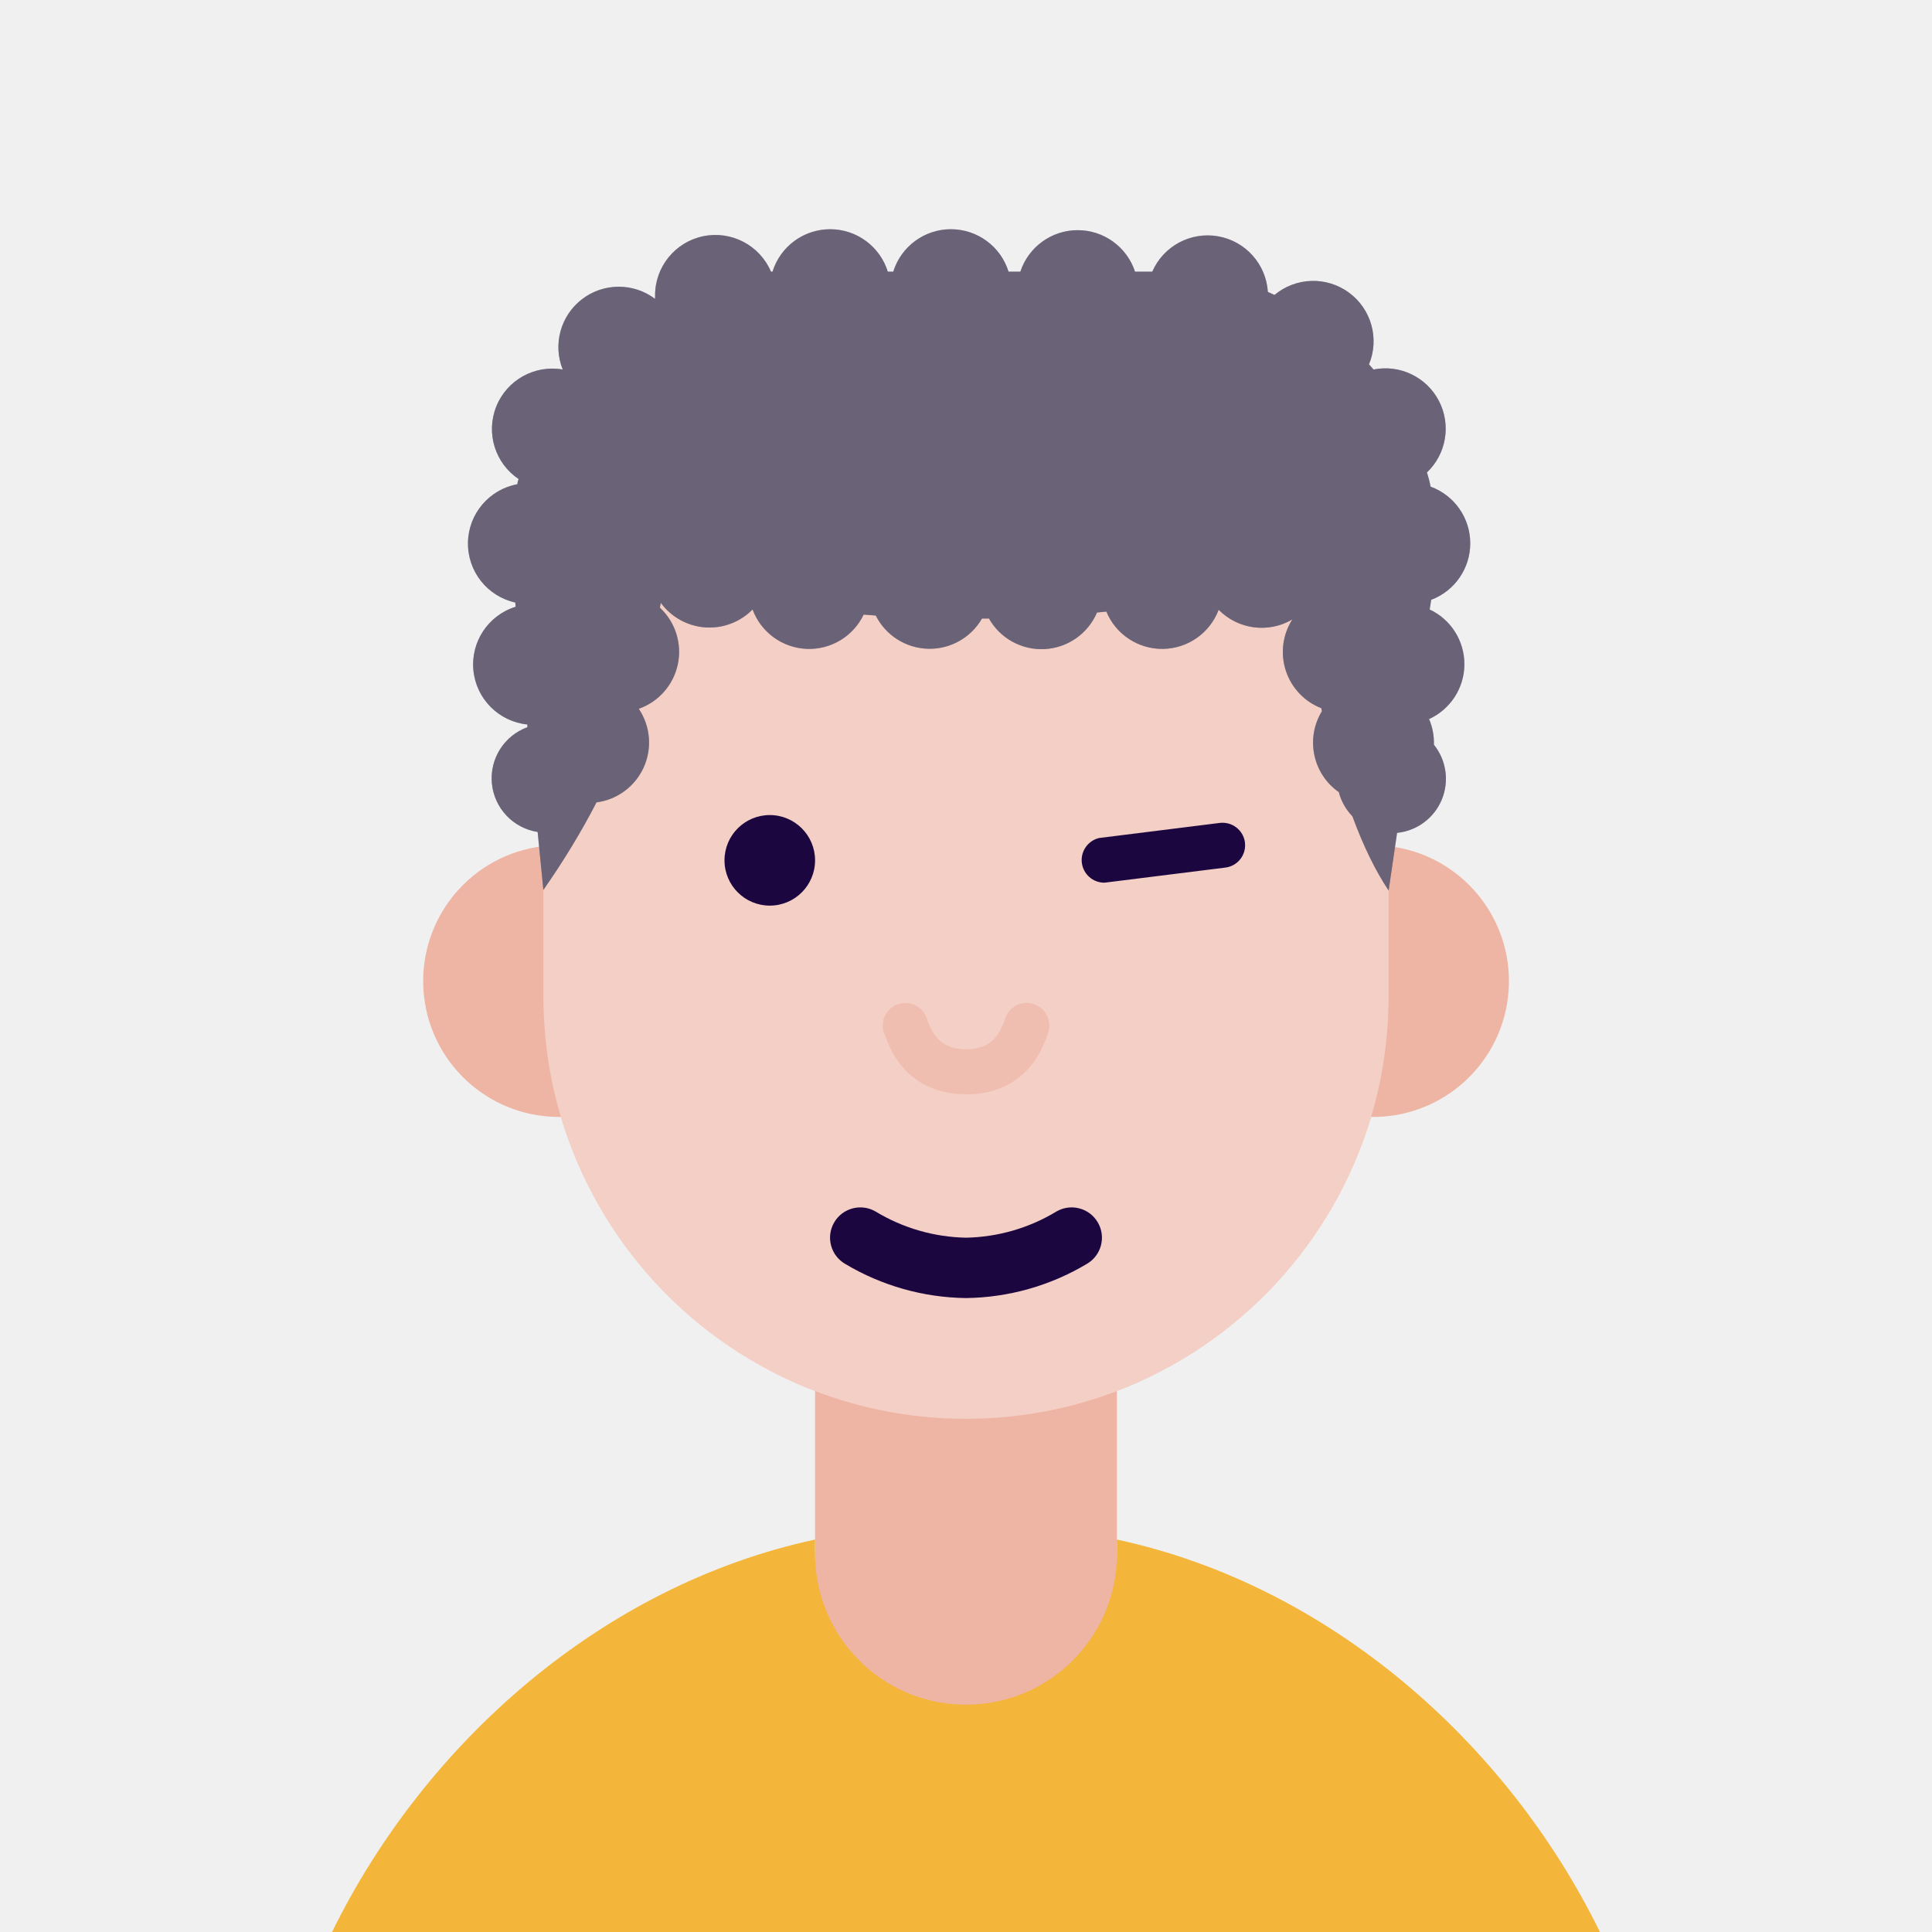
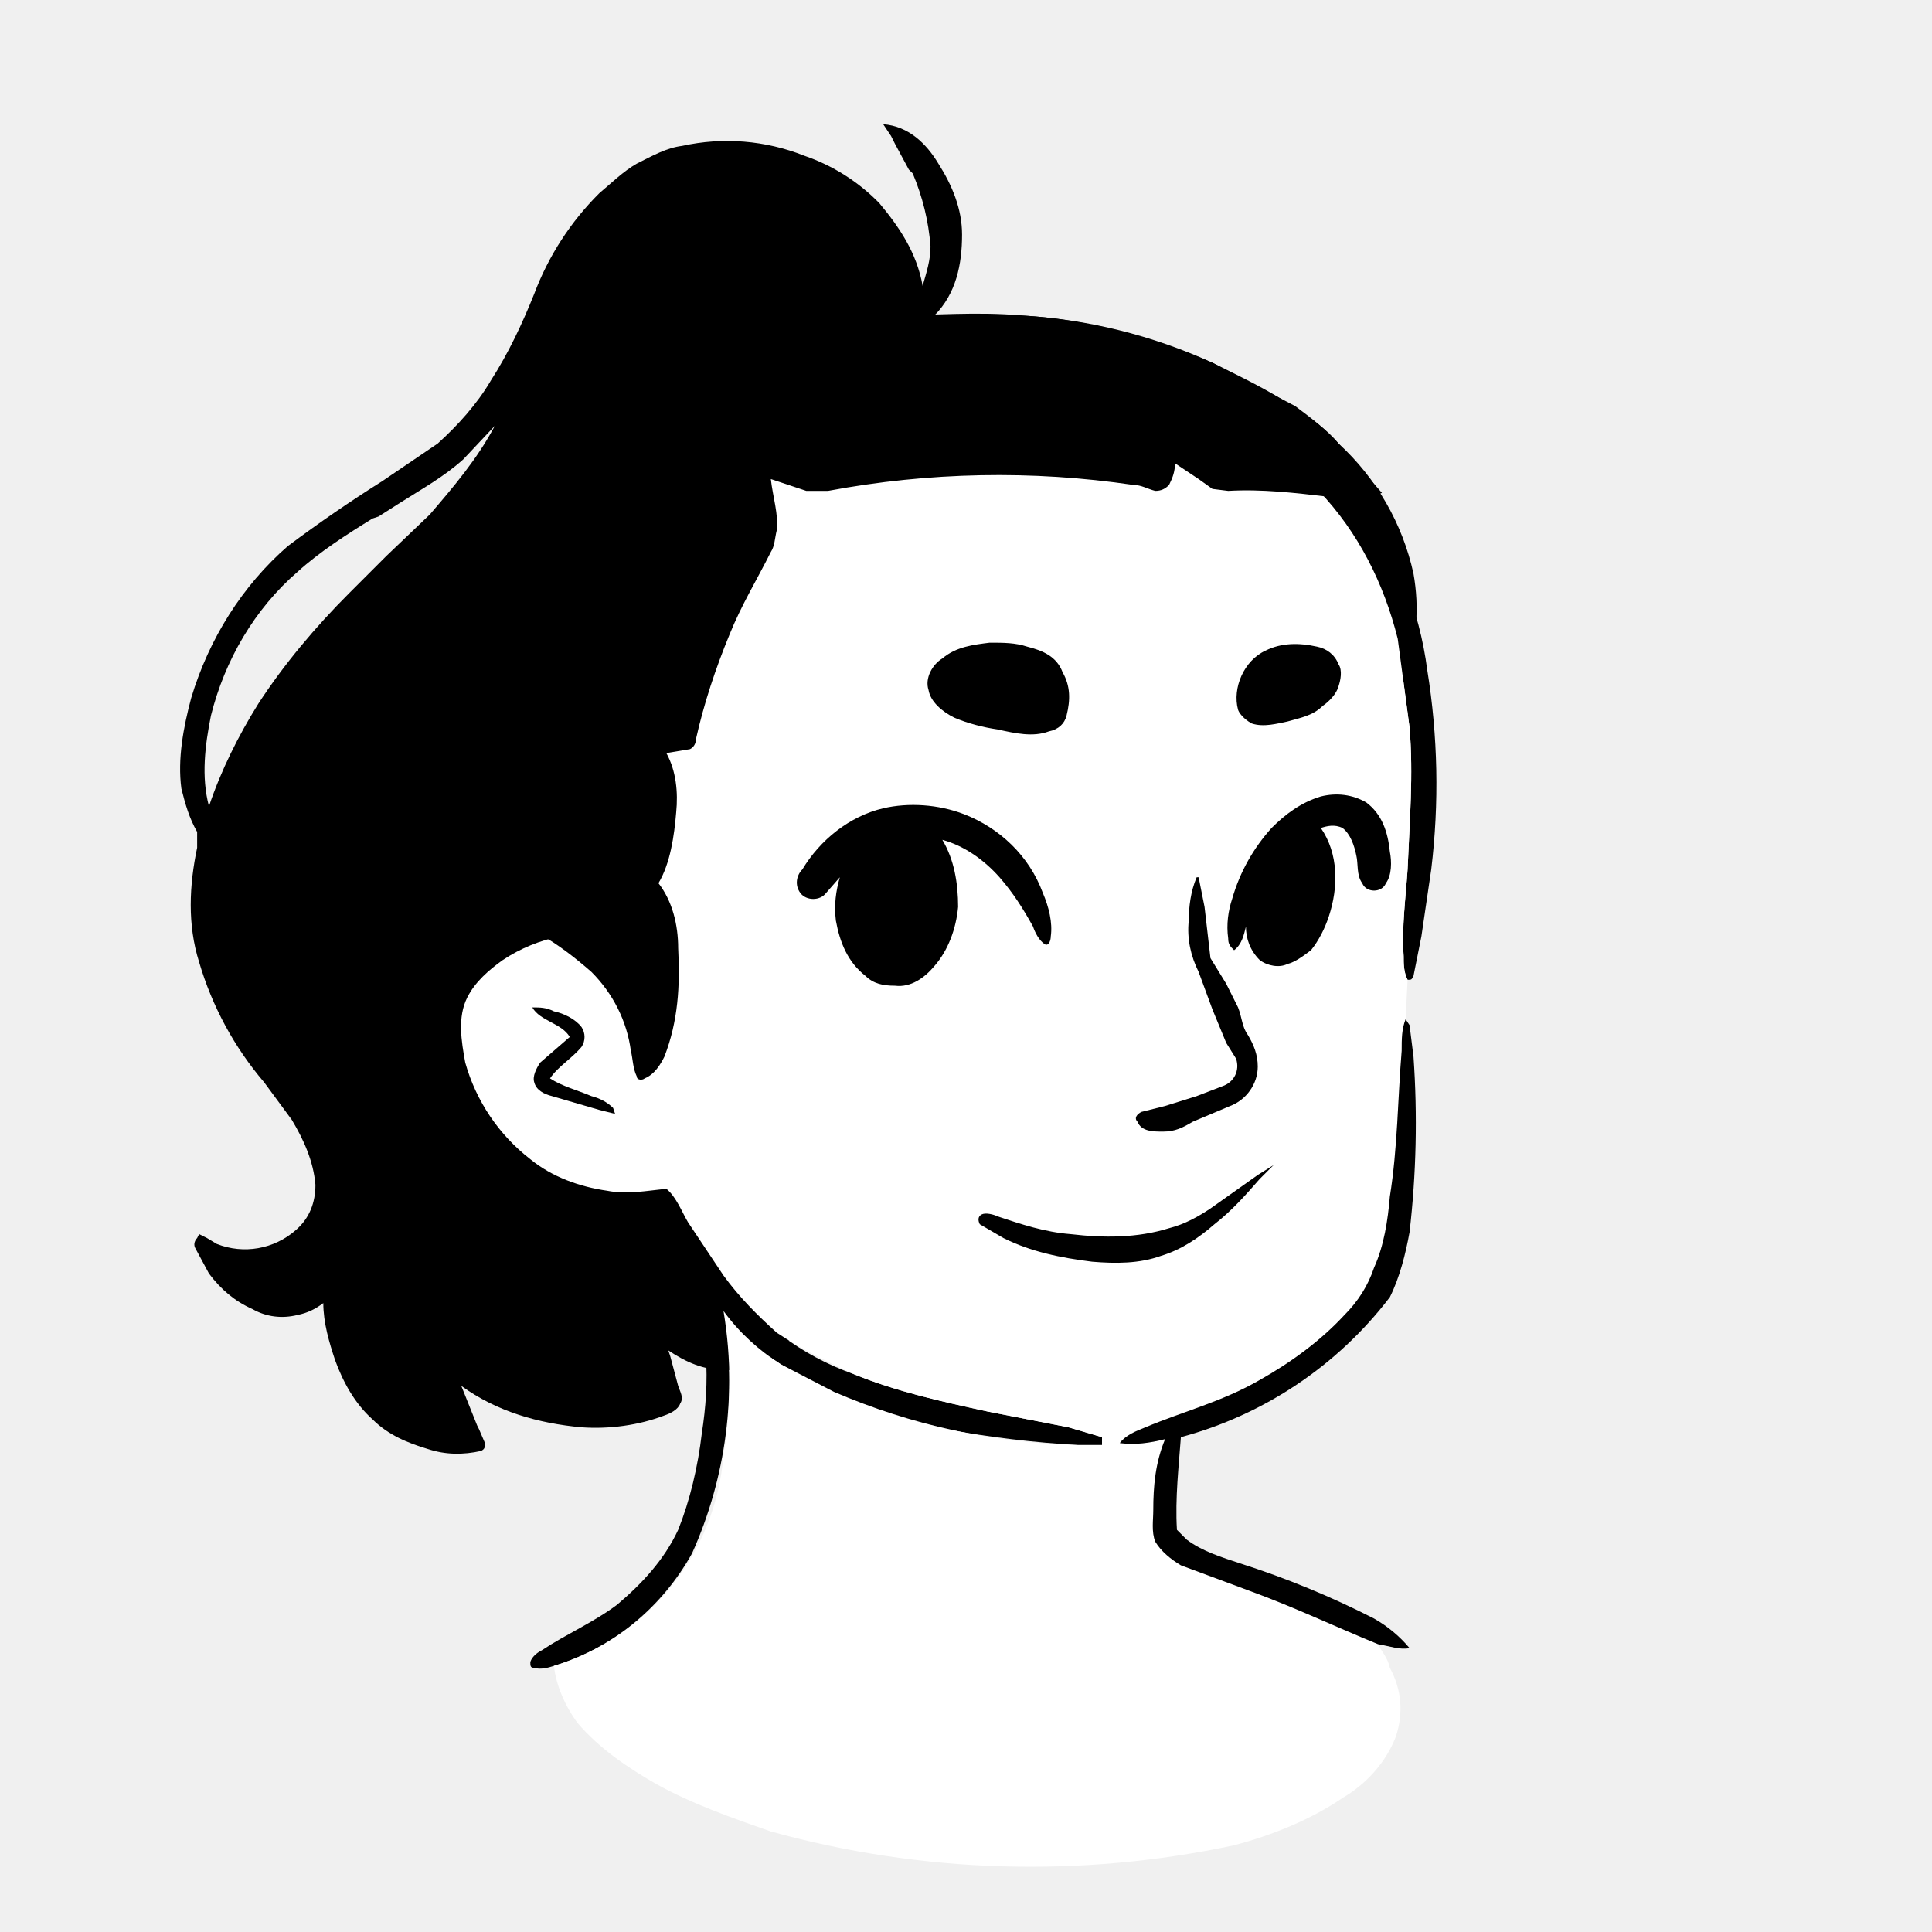
- <svg xmlns="http://www.w3.org/2000/svg" viewBox="0 0 64 64" fill="none" shape-rendering="auto" width="96" height="96">
+ <svg xmlns="http://www.w3.org/2000/svg" viewBox="0 0 980 980" fill="none" shape-rendering="auto" width="96" height="96">
  <mask id="viewboxMask">
-     <rect width="64" height="64" rx="0" ry="0" x="0" y="0" fill="#fff" />
+     <rect width="980" height="980" rx="0" ry="0" x="0" y="0" fill="#fff" />
  </mask>
  <g mask="url(#viewboxMask)">
-     <path d="M37 46.08V52a5 5 0 0 1-10 0v-5.92A14.04 14.04 0 0 1 18.58 37h-.08a4.5 4.5 0 0 1-.5-8.97V27a14 14 0 1 1 28 0v1.03a4.5 4.5 0 0 1-.58 8.97A14.04 14.04 0 0 1 37 46.08Z" fill="#eeb4a4" />
-     <mask id="personas-a" style="mask-type:luminance" maskUnits="userSpaceOnUse" x="14" y="13" width="36" height="44">
-       <path d="M37 46.08V52a5 5 0 0 1-10 0v-5.92A14.04 14.04 0 0 1 18.58 37h-.08a4.5 4.5 0 0 1-.5-8.97V27a14 14 0 1 1 28 0v1.03a4.5 4.5 0 0 1-.58 8.97A14.04 14.04 0 0 1 37 46.08Z" fill="#fff" />
-     </mask>
-     <g mask="url(#personas-a)">
-       <path d="M32 13a14 14 0 0 1 14 14v6a14 14 0 1 1-28 0v-6a14 14 0 0 1 14-14Z" fill="#fff" style="mix-blend-mode:overlay" opacity=".36" />
+     <g transform="translate(10 -60)">
+       <path fill-rule="evenodd" clip-rule="evenodd" d="M466 143c-6-10-15-19-28-20l4 6 2 4 7 13 2 2c5 12 8 24 9 37 0 7-2 13-4 20-3-17-12-30-22-42a97 97 0 0 0-38-24 106 106 0 0 0-62-5c-8 1-15 5-23 9-7 4-13 10-19 15a143 143 0 0 0-33 51c-6 15-13 30-22 44-7 12-17 23-27 32l-28 19a715 715 0 0 0-48 33c-23 20-40 47-49 77-4 15-7 31-5 46 2 8 4 15 8 22v8c-4 19-5 39 1 58a166 166 0 0 0 33 61l14 19c6 10 11 21 12 33 0 9-3 17-10 23a39 39 0 0 1-40 7l-5-3-4-2-1 2c-1 1-2 3-1 5l7 13c6 8 13 14 22 18 7 4 15 5 23 3 5-1 9-3 13-6 0 10 3 20 6 29 4 11 10 22 19 30 8 8 18 12 28 15 9 3 18 3 27 1 2-1 2-2 2-4l-3-7-1-2-8-20c18 13 39 19 61 21 14 1 29-1 42-6 3-1 7-3 8-6 2-3 0-6-1-9l-4-15-1-3c9 6 18 10 29 10 12 0 25-5 32-15l3-1a541 541 0 0 0-31-129 322 322 0 0 0-25-52l-2-6c0-15-2-32-11-44 7-11 8-25 9-37 0-10 0-20-5-29l4-1 8-1c2-1 3-4 4-6a350 350 0 0 1 30-80l7-14c2-3 2-6 3-10v-4l-2-14-1-9 20 6h10a532 532 0 0 1 153-4l7 2 5 2c2 0 5-1 6-3 3-3 4-7 5-11l3 2 9 7 7 4a62 62 0 0 0 14 1l16 16 1 1a403 403 0 0 1 54 79c4 3 9 1 11-3 7-16 8-34 5-51a126 126 0 0 0-38-66c-6-7-14-13-22-19l-42-22c-21-9-43-16-65-20-25-5-50-5-76-4 11-11 14-26 14-41 0-13-5-25-12-36ZM208 321c12-14 24-28 33-45l-16 17c-10 9-21 15-32 22l-11 7-3 1c-13 8-27 17-38 27-22 19-37 45-44 73-3 15-5 31-1 46 6-18 15-36 25-52 13-20 29-39 46-56l19-19 22-21Z" fill="#000000" />
+       <path d="M495 234c28 1 56 6 84 15a201 201 0 0 1 100 65c19 25 31 55 35 86a361 361 0 0 1 2 101l-5 34-4 20c-1 2-1 2-3 2-2-4-2-8-2-12-1-15 1-29 2-44 1-24 3-48 1-72l-6-45c-7-28-20-54-40-75-18-18-40-33-63-43-22-9-44-15-67-19-18-3-36-4-54-4a277 277 0 0 0-128 29c-13 9-25 20-35 32a276 276 0 0 0-55 139c-1 24 0 47 8 70l7 15 12 1 1 3c-3 2-7 2-11 3-10 2-20 6-29 12-7 5-14 11-18 19-5 10-3 22-1 33 5 19 17 37 33 49 11 9 25 14 39 16 10 2 20 0 30-1 5 4 8 12 11 17l18 27a136 136 0 0 0 66 50c22 9 45 14 68 19l41 8 17 5v4h-12a535 535 0 0 1-67-8 255 255 0 0 1-84-33c-11-7-21-16-29-27a214 214 0 0 1-16 123c-15 27-40 48-70 57-3 1-7 2-10 1-2 0-2-1-2-3 1-3 4-5 6-6 12-8 26-14 38-23 13-11 24-23 31-38 6-15 10-32 12-49 2-13 3-26 2-40l-4-38-18-36-19 4a88 88 0 0 1-75-38 93 93 0 0 1-20-58c0-9 3-18 8-25s12-13 19-17c5-4 12-6 18-8l-9-24c-5-22-5-45-2-67a292 292 0 0 1 63-149c9-10 18-19 29-26 7-4 14-5 20-9 43-19 90-25 137-22Z" fill="#000" />
+       <path d="M475 243a276 276 0 0 1 121 23c23 10 45 25 63 43 20 21 33 47 40 75l6 45c2 24 0 48-1 72-1 15-3 29-2 44 0 4 0 8 2 12l-1 20c-2 5-2 10-2 16-2 24-2 49-6 74-1 12-3 25-8 36-3 9-8 17-15 24-12 13-27 24-43 33-19 11-39 16-58 24-5 2-10 4-13 8 8 1 15 0 23-2-5 12-6 24-6 36 0 5-1 11 1 16 3 5 8 9 13 12l35 13c22 8 43 18 65 27 2 4 5 7 6 12 6 11 7 23 3 35-5 13-15 24-27 31-16 11-36 19-55 24a494 494 0 0 1-235-7c-20-7-40-14-58-24-14-8-29-18-40-31-6-8-11-19-12-29a122 122 0 0 0 86-107c4-24 4-49 0-73 8 11 18 20 29 27l27 14a331 331 0 0 0 124 27h12v-4l-17-5-41-8c-23-5-46-10-68-19-13-6-27-13-39-21-10-9-19-18-27-29l-18-27c-3-5-6-13-11-17-10 1-20 3-30 1-14-2-28-7-39-16a94 94 0 0 1-33-49c-2-11-4-23 1-33 4-8 11-14 18-19 9-6 19-10 29-12 4-1 8-1 11-3l-1-3-12-1-7-15c-8-23-9-46-7-70a276 276 0 0 1 54-139c10-12 22-23 35-32a277 277 0 0 1 128-30Z" fill="#ffffff" />
+       <path d="M260 571c4 0 7 0 11 2 5 1 11 4 14 8 2 3 2 7 0 10-5 6-12 10-16 16 6 4 14 6 21 9 4 1 8 3 11 6l1 3-8-2-24-7c-4-1-8-3-9-7-1-3 1-7 3-10l15-13c-4-7-15-8-19-15ZM703 577l2 3 2 16a483 483 0 0 1-2 89c-2 11-5 23-10 33a198 198 0 0 1-106 71c-1 14-3 31-2 47l5 5c8 6 18 9 27 12a451 451 0 0 1 68 28c7 4 13 9 18 15-5 1-10-1-16-2-22-9-43-19-65-27l-35-13c-5-3-10-7-13-12-2-5-1-11-1-16 0-12 1-24 6-36-8 2-15 3-23 2 3-4 8-6 13-8 19-8 39-13 58-24 16-9 31-20 43-33 7-7 12-15 15-24 5-11 7-24 8-36 4-25 4-50 6-74 0-6 0-11 2-16Z" fill="#000" />
+       <path d="M683 467c8 6 11 15 12 25 1 5 1 12-2 16-2 5-10 5-12 0-3-4-2-10-3-14-1-5-3-11-7-14-4-2-8-1-11 0 9 13 9 30 4 45-2 6-5 12-9 17-4 3-8 6-12 7-4 2-10 1-14-2-5-5-7-11-7-17-1 4-2 9-6 12-2-2-3-3-3-6-1-7 0-14 2-20 4-14 11-26 20-36 7-7 15-13 25-16 8-2 16-1 23 3ZM479 473c18 7 33 21 40 40 3 7 5 15 4 22 0 2-1 5-3 4-3-2-5-6-6-9-5-9-10-17-17-25-8-9-18-16-29-19 6 10 8 22 8 34-1 11-5 22-12 30-5 6-12 11-20 10-6 0-11-1-15-5-9-7-13-17-15-28-1-8 0-15 2-22l-7 8c-3 4-10 4-13 0s-2-9 1-12c9-15 24-27 41-31 13-3 28-2 41 3Z" fill="#000000" />
+       <path d="M492 386c7 0 13 0 19 2 8 2 15 5 18 13 4 7 4 14 2 22-1 4-4 7-9 8-8 3-17 1-26-1-7-1-15-3-22-6-6-3-12-8-13-14-2-6 2-13 7-16 7-6 16-7 24-8ZM658 388c5 1 9 4 11 9 2 3 1 8 0 11-1 4-5 8-8 10-5 5-11 6-18 8-5 1-12 3-18 1-2-1-6-4-7-7-3-11 3-25 14-30 8-4 17-4 26-2Z" fill="#000000" />
+       <path d="M597 505h1l3 15 3 26 8 13 6 12c2 5 2 10 5 14 3 5 5 10 5 16 0 9-6 17-14 20l-19 8c-5 3-9 5-15 5-5 0-11 0-13-5-2-2 0-4 2-5l12-3 16-5 13-5c6-2 9-8 7-14l-5-8-7-17-7-19c-4-8-6-17-5-26 0-7 1-15 4-22Z" fill="#000000" />
+       <path d="m636 651-7 7c-7 8-14 16-23 23-8 7-17 13-27 16-11 4-23 4-35 3-16-2-31-5-45-12l-12-7c-1-2-1-4 1-5s6 0 8 1c12 4 24 8 37 9 17 2 34 2 50-3 8-2 15-6 21-10l24-17 8-5Z" fill="#000000" />
+       <path d="M508 220a271 271 0 0 1 97 24c14 7 29 14 42 23 8 5 16 11 22 18l22 25c-9 4-18 3-27 2-17-2-34-4-51-3l-8-1-7-5-12-8c0 4-1 7-3 11-2 2-4 3-7 3-4-1-7-3-11-3a470 470 0 0 0-155 3h-11l-18-6c1 9 4 18 3 26-1 4-1 8-3 11-7 14-15 27-21 42-7 17-13 35-17 53 0 2-1 4-3 5l-12 2c5 9 6 20 5 30-1 12-3 26-9 36 7 9 10 21 10 33 1 19 0 37-7 55-2 4-5 9-10 11-1 1-4 1-4-1-2-4-2-9-3-13-2-15-9-29-20-40-8-7-17-14-26-19-6-2-11-4-16-8l-6-8c-12-32-16-67-12-101a285 285 0 0 1 37-113c10-16 22-30 35-43 10-9 20-17 31-23l14-5 32-11 19-2h43c23 0 44-2 67 0Z" fill="#000000" />
    </g>
-     <g transform="translate(20 24)">
-       <path d="M4 4.5a1.5 1.5 0 1 0 3 0 1.5 1.5 0 0 0-3 0ZM21.24 3.9a.75.75 0 0 0-.83-.64l-4 .5a.75.75 0 0 0 .18 1.48l4-.5c.41-.05.7-.42.65-.83Z" fill="#1B0640" />
-     </g>
-     <g transform="translate(2 2)">
-       <path d="M31.8 7a2 2 0 0 1 3.8 0h.57a2 2 0 0 1 3.83.67l.22.1a2 2 0 0 1 3.13 2.3l.15.17a2 2 0 0 1 1.77 3.41c.05.16.09.31.12.47a2 2 0 0 1 .02 3.75l-.05.32a2 2 0 0 1-.02 3.63 2 2 0 0 1 .16.85 1.8 1.8 0 0 1-1.22 2.92L44 27.5c-.44-.66-.84-1.48-1.2-2.46a1.8 1.8 0 0 1-.45-.8 2 2 0 0 1-.56-2.68l-.02-.1a2 2 0 0 1-.96-2.94 2 2 0 0 1-2.44-.32 2 2 0 0 1-3.72.06l-.31.03a2 2 0 0 1-3.58.2h-.23a2 2 0 0 1-3.52-.1l-.4-.03a2 2 0 0 1-3.68-.17 2 2 0 0 1-3.04-.22l-.03.16a2 2 0 0 1-.7 3.35 2 2 0 0 1-1.4 3.1c-.5.97-1.09 1.94-1.76 2.9l-.19-1.92a1.8 1.8 0 0 1-.34-3.47V22a2 2 0 0 1-.39-3.9l-.01-.14a2 2 0 0 1 .07-3.92c0-.06.02-.12.04-.17a2 2 0 0 1 1.46-3.63A2 2 0 0 1 19.7 7.9v-.1a2 2 0 0 1 3.84-.8h.05a2 2 0 0 1 3.82 0h.18a2 2 0 0 1 3.82 0h.38Z" fill="#362c47" />
-       <mask id="hairCurlyHighTop-a" style="mask-type:luminance" maskUnits="userSpaceOnUse" x="13" y="5" width="34" height="23">
-         <path d="M31.8 7a2 2 0 0 1 3.8 0h.57a2 2 0 0 1 3.83.67l.22.1a2 2 0 0 1 3.13 2.3l.15.17a2 2 0 0 1 1.77 3.41c.05.16.09.31.12.47a2 2 0 0 1 .02 3.75l-.05.32a2 2 0 0 1-.02 3.63 2 2 0 0 1 .16.85 1.8 1.8 0 0 1-1.22 2.92L44 27.5c-.44-.66-.84-1.48-1.2-2.46a1.8 1.8 0 0 1-.45-.8 2 2 0 0 1-.56-2.68l-.02-.1a2 2 0 0 1-.96-2.94 2 2 0 0 1-2.44-.32 2 2 0 0 1-3.72.06l-.31.03a2 2 0 0 1-3.58.2h-.23a2 2 0 0 1-3.52-.1l-.4-.03a2 2 0 0 1-3.68-.17 2 2 0 0 1-3.04-.22l-.03.16a2 2 0 0 1-.7 3.35 2 2 0 0 1-1.4 3.1c-.5.97-1.09 1.94-1.76 2.9l-.19-1.92a1.8 1.8 0 0 1-.34-3.47V22a2 2 0 0 1-.39-3.9l-.01-.14a2 2 0 0 1 .07-3.92c0-.06.02-.12.04-.17a2 2 0 0 1 1.46-3.63A2 2 0 0 1 19.7 7.9v-.1a2 2 0 0 1 3.84-.8h.05a2 2 0 0 1 3.82 0h.18a2 2 0 0 1 3.82 0h.38Z" fill="#fff" />
-       </mask>
-       <g mask="url(#hairCurlyHighTop-a)">
-         <path fill="#fff" d="M13 5h34v23H13z" style="mix-blend-mode:overlay" opacity=".26" />
-       </g>
-     </g>
-     <g transform="translate(11 44)">
-       <path d="M16 7v.47a5 5 0 1 0 10 0V7c7.06 1.52 12.93 6.74 16 13H0C3.07 13.74 8.94 8.52 16 7Z" fill="#f3b63a" />
-     </g>
-     <g transform="translate(23 36)">
-       <path d="M5 5.87a1 1 0 1 1 1-1.74A6 6 0 0 0 9 5a6 6 0 0 0 3-.87 1 1 0 1 1 1 1.74A8 8 0 0 1 9 7a8 8 0 0 1-4-1.13Z" fill="#1B0640" />
-     </g>
-     <g transform="translate(24 28)">
-       <path d="M5.29 6.24a.75.75 0 1 1 1.42-.48c.23.7.62 1 1.3 1 .66 0 1.05-.3 1.28-1a.75.75 0 1 1 1.42.48c-.42 1.3-1.37 2.01-2.7 2.01S5.72 7.54 5.3 6.24Z" fill="#000" style="mix-blend-mode:overlay" opacity=".36" />
-     </g>
-     <g transform="translate(14 26)" />
+     <g transform="translate(10 -60)" />
  </g>
</svg>
